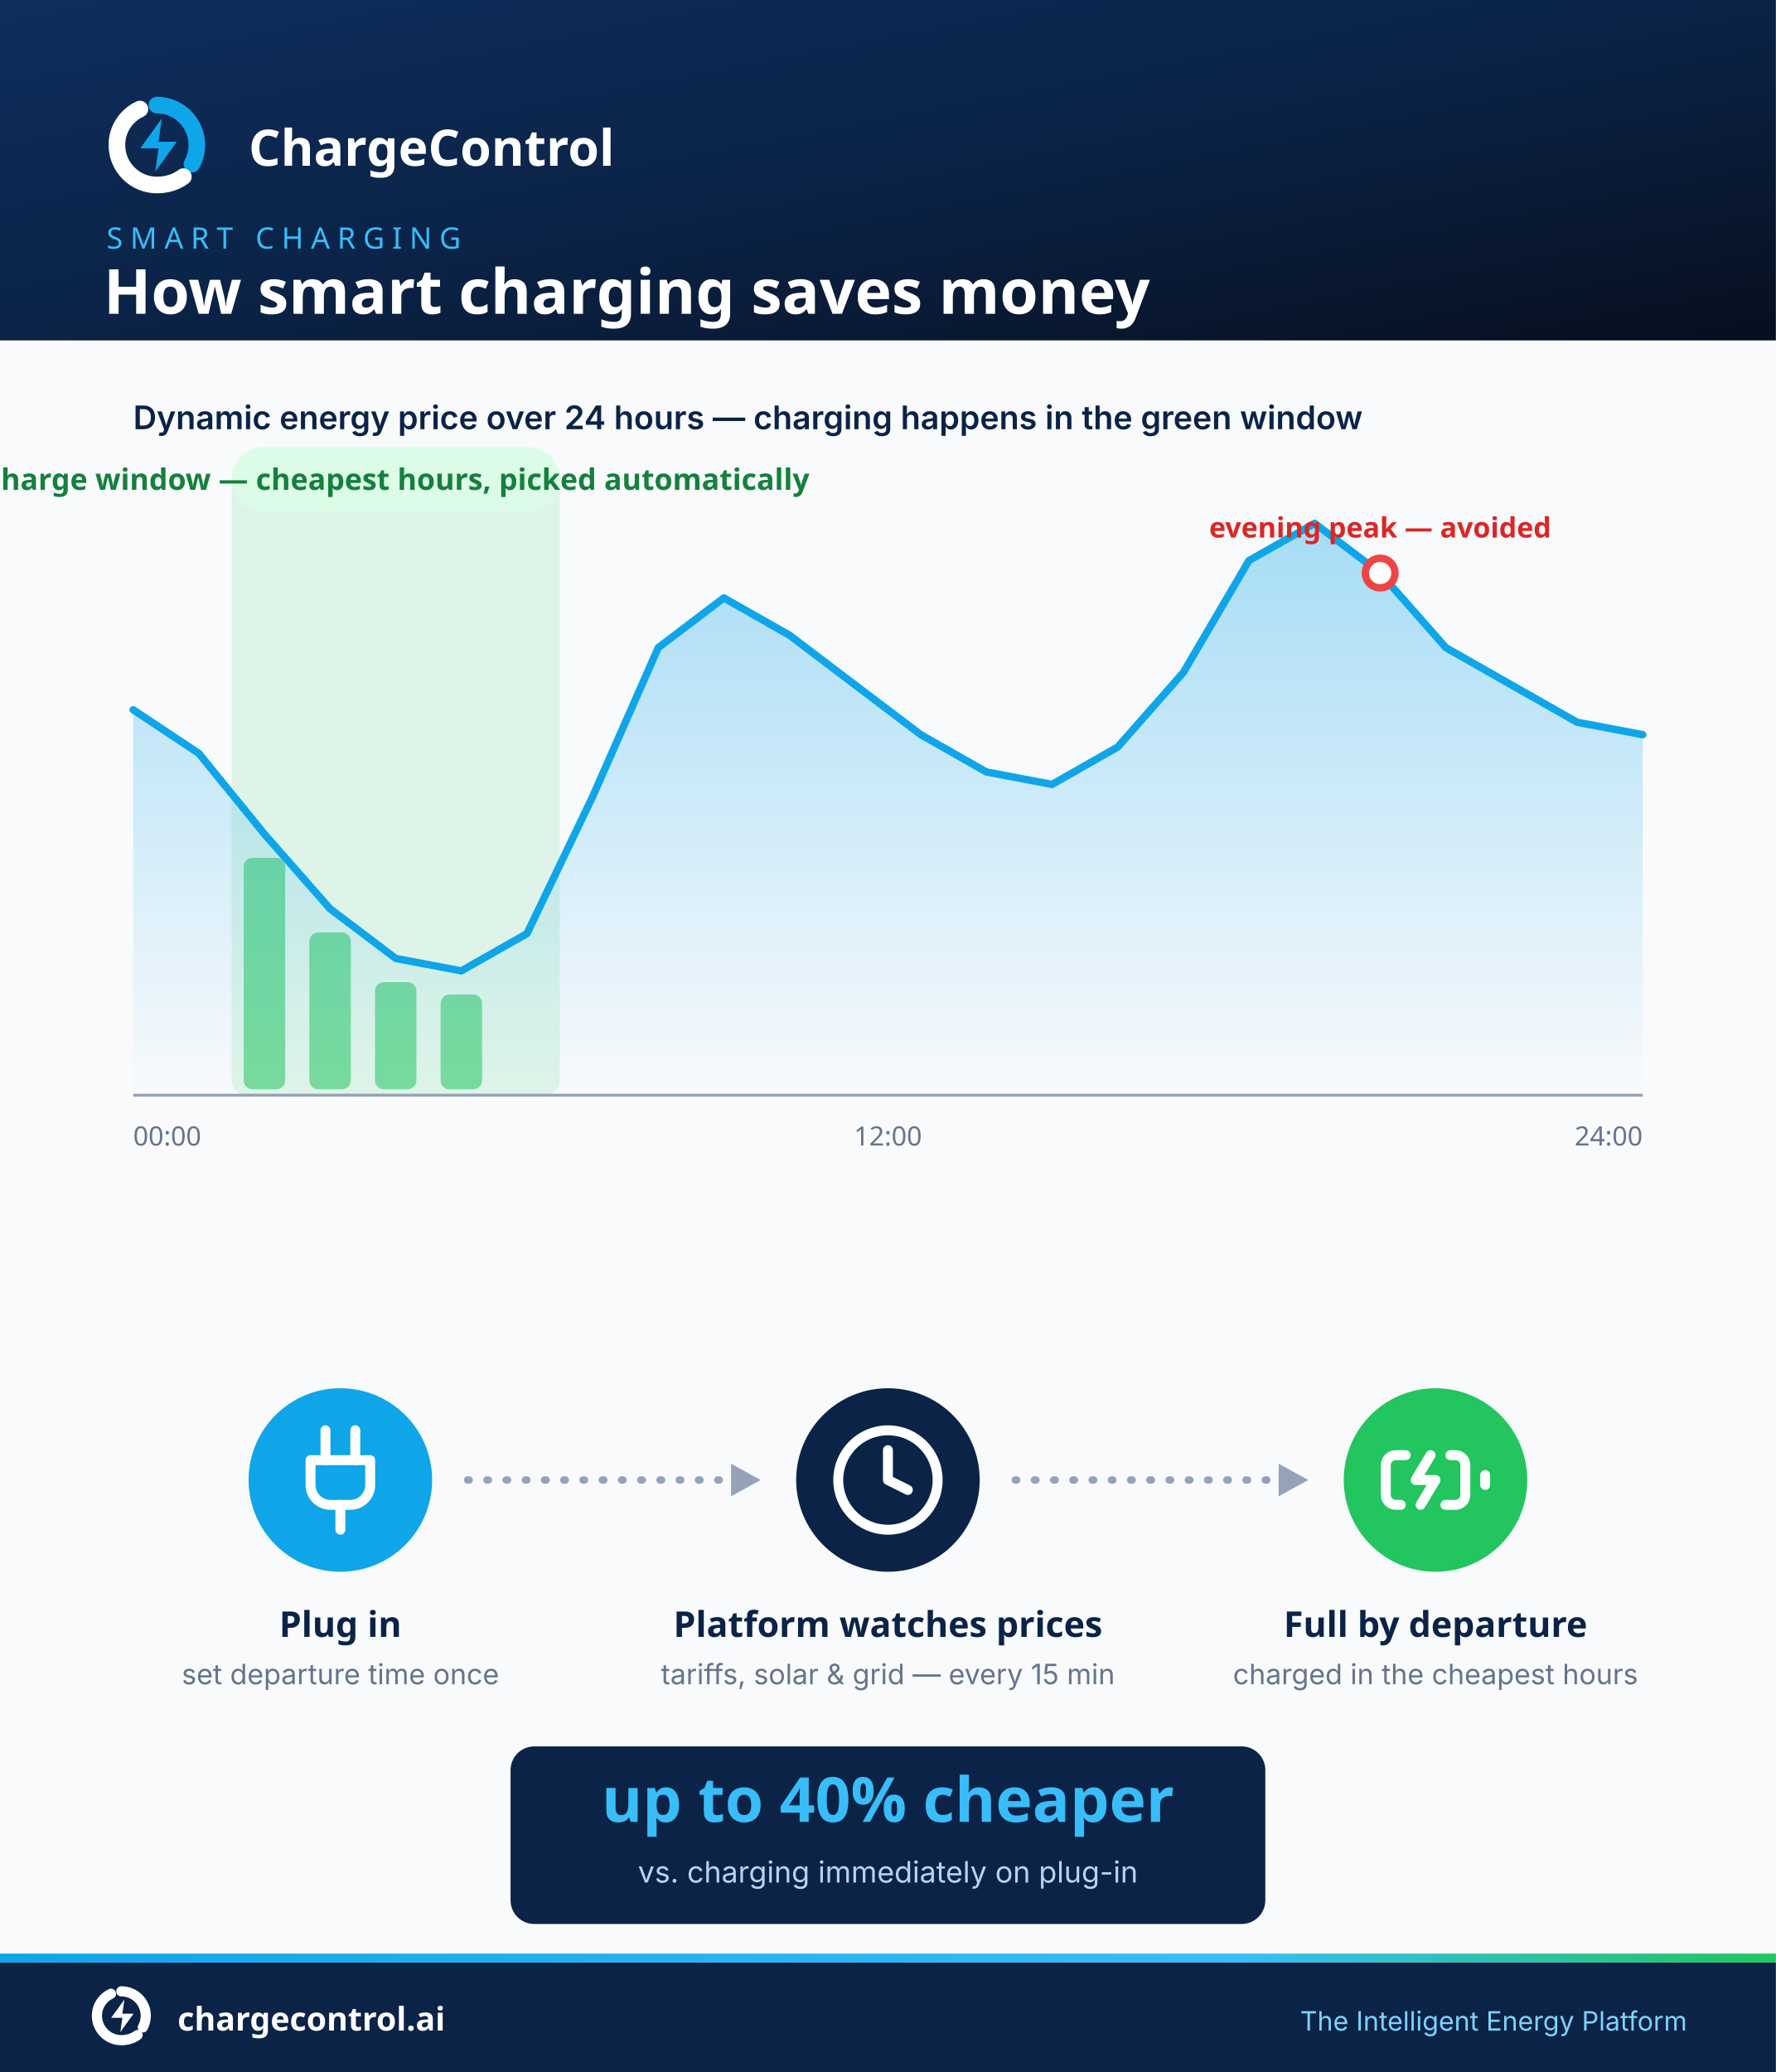
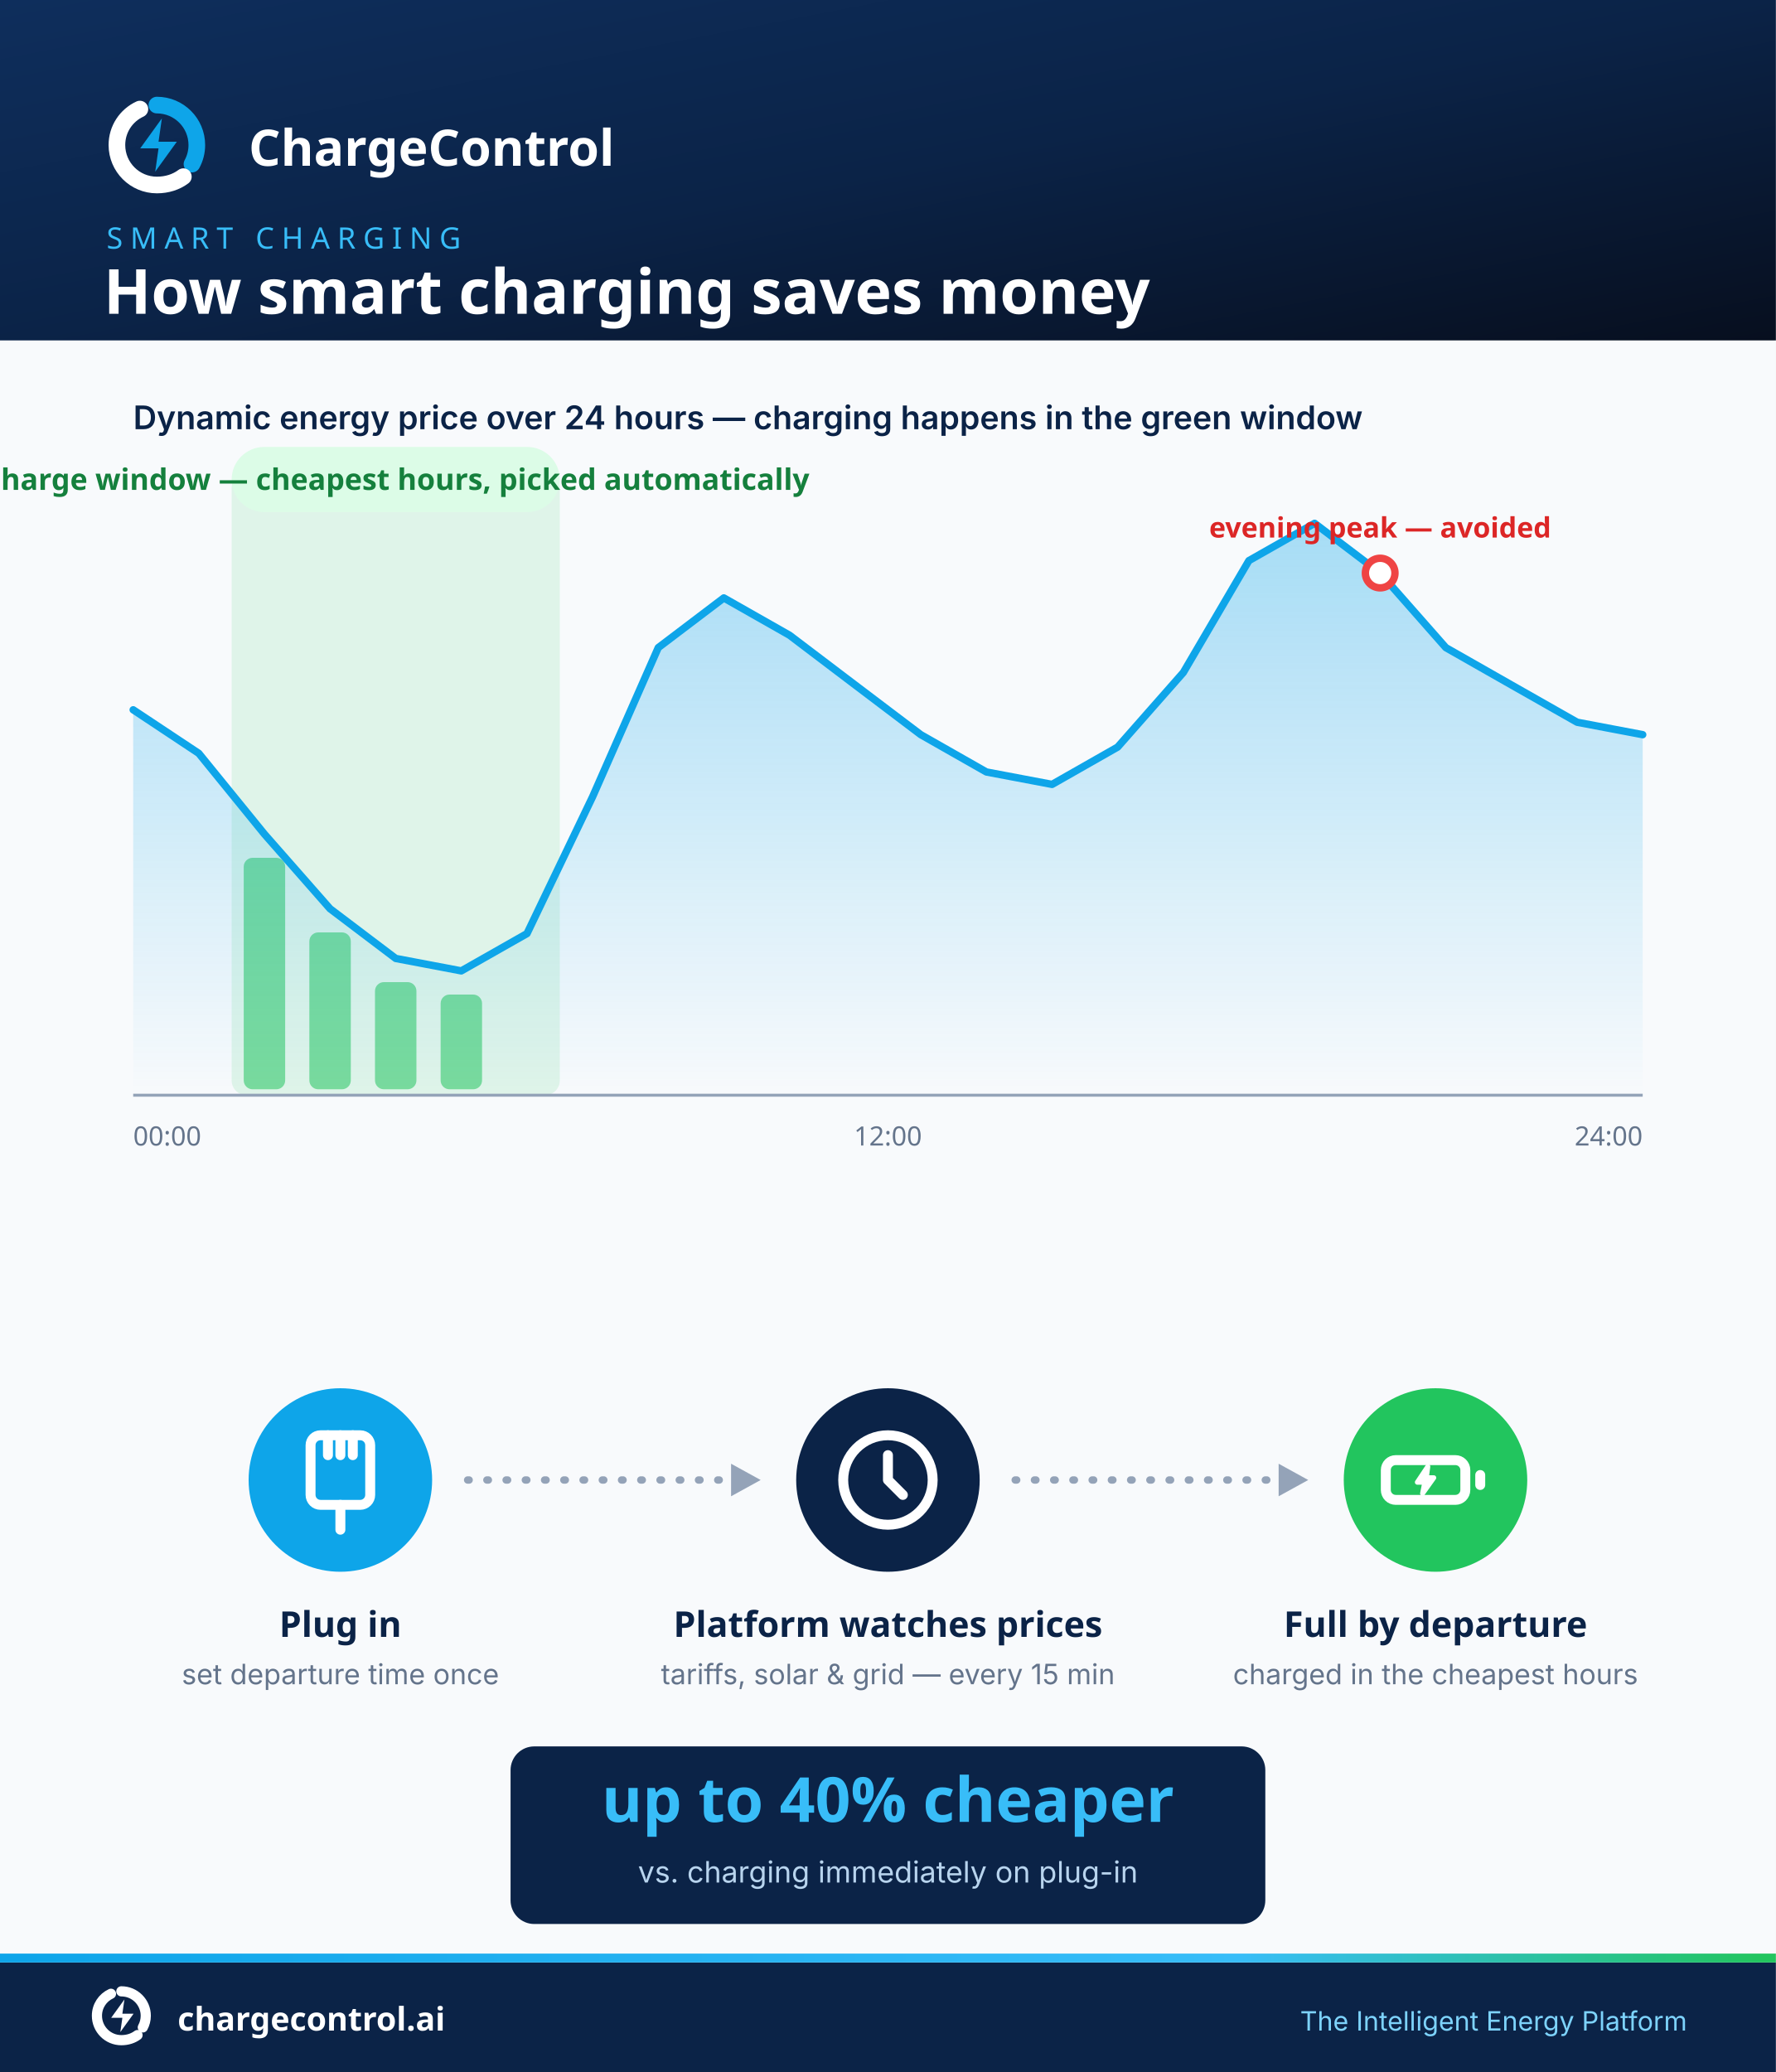
<svg xmlns="http://www.w3.org/2000/svg" viewBox="0 0 1200 1400" width="1200" height="1400">
  <defs>
    <linearGradient id="bgNavy" x1="0%" y1="0%" x2="100%" y2="100%">
      <stop offset="0%" stop-color="#0E2E5C" />
      <stop offset="50%" stop-color="#0B2347" />
      <stop offset="100%" stop-color="#070F1F" />
    </linearGradient>
    <linearGradient id="bgCyan" x1="0%" y1="0%" x2="100%" y2="100%">
      <stop offset="0%" stop-color="#38BDF8" />
      <stop offset="45%" stop-color="#0EA5E9" />
      <stop offset="100%" stop-color="#0B2347" />
    </linearGradient>
    <linearGradient id="bgGreen" x1="0%" y1="0%" x2="100%" y2="100%">
      <stop offset="0%" stop-color="#134E4A" />
      <stop offset="50%" stop-color="#0B2F47" />
      <stop offset="100%" stop-color="#070F1F" />
    </linearGradient>
    <linearGradient id="beam" x1="0%" y1="0%" x2="100%" y2="0%">
      <stop offset="0%" stop-color="#0EA5E9" stop-opacity="0" />
      <stop offset="50%" stop-color="#0EA5E9" stop-opacity="0.35" />
      <stop offset="100%" stop-color="#0EA5E9" stop-opacity="0" />
    </linearGradient>
    <linearGradient id="bar" x1="0%" y1="0%" x2="100%" y2="0%">
      <stop offset="0%" stop-color="#0EA5E9" />
      <stop offset="70%" stop-color="#38BDF8" />
      <stop offset="100%" stop-color="#22C55E" />
    </linearGradient>
    <linearGradient id="curveFill" x1="0%" y1="0%" x2="0%" y2="100%">
      <stop offset="0%" stop-color="#0EA5E9" stop-opacity="0.35" />
      <stop offset="100%" stop-color="#0EA5E9" stop-opacity="0" />
    </linearGradient>
    <linearGradient id="euroFill" x1="0%" y1="0%" x2="0%" y2="100%">
      <stop offset="0%" stop-color="#22C55E" stop-opacity="0.30" />
      <stop offset="100%" stop-color="#22C55E" stop-opacity="0" />
    </linearGradient>
  </defs>
  <rect width="1200" height="1400" fill="#F8FAFC" />
  <rect width="1200" height="230" fill="url(#bgNavy)" />
  <g transform="translate(70,62) scale(2.25)" opacity="1">
    <path d="M16 4C22.627 4 28 9.373 28 16C28 18.068 27.476 20.012 26.545 21.716" stroke="#0EA5E9" stroke-width="5" stroke-linecap="round" fill="none" />
    <path d="M23.95 25.5C21.84 27.08 19.1 28 16 28C9.373 28 4 22.627 4 16C4 11.2 6.8 7.1 10.9 5.2" stroke="#FFFFFF" stroke-width="5" stroke-linecap="round" fill="none" />
    <path d="M17.5 8L11 17h5.5l-1 7L22 15h-5.5l1-7z" fill="#0EA5E9" />
  </g>
  <text x="168" y="112" font-family="Outfit" font-weight="600" font-size="34" fill="#FFFFFF">ChargeControl</text>
  <text x="72" y="168" font-family="Outfit" font-weight="500" font-size="20" letter-spacing="5" fill="#38BDF8">SMART CHARGING</text>
  <text x="70" y="212" font-family="Outfit" font-weight="700" font-size="42" fill="#FFFFFF">How smart charging saves money</text>
  <text x="90" y="290" font-family="Inter" font-weight="600" font-size="22" fill="#0B2347">Dynamic energy price over 24 hours — charging happens in the green window</text>
  <rect x="156.522" y="320" width="221.739" height="420" rx="10" fill="#22C55E" opacity="0.12" />
  <rect x="164.696" y="579.6" width="28" height="156.4" rx="6" fill="#22C55E" opacity="0.55" />
  <rect x="209.043" y="630" width="28" height="106" rx="6" fill="#22C55E" opacity="0.55" />
  <rect x="253.391" y="663.6" width="28" height="72.4" rx="6" fill="#22C55E" opacity="0.55" />
  <rect x="297.739" y="672" width="28" height="64" rx="6" fill="#22C55E" opacity="0.55" />
  <path d="M90.0 479.6 L134.3 509.0 L178.7 563.6 L223.0 614.0 L267.4 647.6 L311.7 656.0 L356.1 630.8 L400.4 538.4 L444.8 437.6 L489.1 404.0 L533.5 429.2 L577.8 462.8 L622.2 496.4 L666.5 521.6 L710.9 530.0 L755.2 504.8 L799.6 454.4 L843.9 378.8 L888.3 353.6 L932.6 387.2 L977.0 437.6 L1021.3 462.8 L1065.7 488.0 L1110.0 496.4 L1110 740 L90 740 Z" fill="url(#curveFill)" />
  <path d="M90.0 479.6 L134.3 509.0 L178.7 563.6 L223.0 614.0 L267.4 647.6 L311.7 656.0 L356.1 630.8 L400.4 538.4 L444.8 437.6 L489.1 404.0 L533.5 429.2 L577.8 462.8 L622.2 496.4 L666.5 521.6 L710.9 530.0 L755.2 504.8 L799.6 454.4 L843.9 378.8 L888.3 353.6 L932.6 387.2 L977.0 437.6 L1021.3 462.8 L1065.7 488.0 L1110.0 496.4" stroke="#0EA5E9" stroke-width="5" fill="none" stroke-linecap="round" stroke-linejoin="round" />
  <line x1="90" y1="740" x2="1110" y2="740" stroke="#94A3B8" stroke-width="2" />
  <text x="90" y="774" font-family="JetBrains Mono" font-size="18" fill="#64748B">00:00</text>
  <text x="600" y="774" text-anchor="middle" font-family="JetBrains Mono" font-size="18" fill="#64748B">12:00</text>
  <text x="1110" y="774" text-anchor="end" font-family="JetBrains Mono" font-size="18" fill="#64748B">24:00</text>
  <rect x="156.522" y="302" width="221.739" height="44" rx="22" fill="#DCFCE7" />
  <text x="267.391" y="331" text-anchor="middle" font-family="Outfit" font-weight="600" font-size="20" fill="#15803D">Charge window — cheapest hours, picked automatically</text>
  <circle cx="932.609" cy="387.2" r="10" fill="#FFFFFF" stroke="#EF4444" stroke-width="5" />
  <text x="932.609" y="363.2" text-anchor="middle" font-family="Outfit" font-weight="600" font-size="19" fill="#DC2626">evening peak — avoided</text>
  <line x1="316" y1="1000" x2="498" y2="1000" stroke="#94A3B8" stroke-width="5" stroke-linecap="round" stroke-dasharray="1 12" />
  <path d="M514 1000 l-20 -11 v22 z" fill="#94A3B8" />
  <line x1="686" y1="1000" x2="868" y2="1000" stroke="#94A3B8" stroke-width="5" stroke-linecap="round" stroke-dasharray="1 12" />
  <path d="M884 1000 l-20 -11 v22 z" fill="#94A3B8" />
  <circle cx="230" cy="1000" r="62" fill="#0EA5E9" />
  <g transform="translate(189.7,959.7) scale(3.358333)">
-     <path d="M12 22v-5" fill="none" stroke="#FFFFFF" stroke-width="2" stroke-linecap="round" stroke-linejoin="round" />
-     <path d="M9 8V2" fill="none" stroke="#FFFFFF" stroke-width="2" stroke-linecap="round" stroke-linejoin="round" />
-     <path d="M15 8V2" fill="none" stroke="#FFFFFF" stroke-width="2" stroke-linecap="round" stroke-linejoin="round" />
-     <path d="M18 8v5a4 4 0 0 1-4 4h-4a4 4 0 0 1-4-4V8Z" fill="none" stroke="#FFFFFF" stroke-width="2" stroke-linecap="round" stroke-linejoin="round" />
+     <rect x="6" y="3" width="12" height="14" rx="2" fill="none" stroke="#FFFFFF" stroke-width="2" stroke-linecap="round" stroke-linejoin="round" />
+     <line x1="9.5" y1="3" x2="9.5" y2="7" fill="none" stroke="#FFFFFF" stroke-width="2" stroke-linecap="round" stroke-linejoin="round" />
+     <line x1="12" y1="3" x2="12" y2="7" fill="none" stroke="#FFFFFF" stroke-width="2" stroke-linecap="round" stroke-linejoin="round" />
+     <line x1="14.5" y1="3" x2="14.5" y2="7" fill="none" stroke="#FFFFFF" stroke-width="2" stroke-linecap="round" stroke-linejoin="round" />
+     <path d="M12 17v5" fill="none" stroke="#FFFFFF" stroke-width="2" stroke-linecap="round" stroke-linejoin="round" />
  </g>
  <text x="230" y="1106" text-anchor="middle" font-family="Outfit" font-weight="600" font-size="24" fill="#0B2347">Plug in</text>
  <text x="230" y="1138" text-anchor="middle" font-family="Inter" font-size="19" fill="#64748B">set departure time once</text>
  <circle cx="600" cy="1000" r="62" fill="#0B2347" />
  <g transform="translate(559.7,959.7) scale(3.358333)">
-     <circle cx="12" cy="12" r="10" fill="none" stroke="#FFFFFF" stroke-width="2" stroke-linecap="round" stroke-linejoin="round" />
-     <polyline points="12 6 12 12 16 14" fill="none" stroke="#FFFFFF" stroke-width="2" stroke-linecap="round" stroke-linejoin="round" />
+     <circle cx="12" cy="12" r="9" fill="none" stroke="#FFFFFF" stroke-width="2" stroke-linecap="round" stroke-linejoin="round" />
+     <path d="M12 7v5l3 3" fill="none" stroke="#FFFFFF" stroke-width="2" stroke-linecap="round" stroke-linejoin="round" />
  </g>
  <text x="600" y="1106" text-anchor="middle" font-family="Outfit" font-weight="600" font-size="24" fill="#0B2347">Platform watches prices</text>
  <text x="600" y="1138" text-anchor="middle" font-family="Inter" font-size="19" fill="#64748B">tariffs, solar &amp; grid — every 15 min</text>
  <circle cx="970" cy="1000" r="62" fill="#22C55E" />
  <g transform="translate(929.7,959.7) scale(3.358333)">
-     <path d="M15 7h1a2 2 0 0 1 2 2v6a2 2 0 0 1-2 2h-2" fill="none" stroke="#FFFFFF" stroke-width="2" stroke-linecap="round" stroke-linejoin="round" />
-     <path d="M6 7H4a2 2 0 0 0-2 2v6a2 2 0 0 0 2 2h1" fill="none" stroke="#FFFFFF" stroke-width="2" stroke-linecap="round" stroke-linejoin="round" />
-     <path d="m11 7-3 5h4l-3 5" fill="none" stroke="#FFFFFF" stroke-width="2" stroke-linecap="round" stroke-linejoin="round" />
-     <line x1="22" x2="22" y1="11" y2="13" fill="none" stroke="#FFFFFF" stroke-width="2" stroke-linecap="round" stroke-linejoin="round" />
+     <rect x="2" y="8" width="16" height="8" rx="2" fill="none" stroke="#FFFFFF" stroke-width="2" stroke-linecap="round" stroke-linejoin="round" />
+     <path d="M21 11v2" fill="none" stroke="#FFFFFF" stroke-width="2" stroke-linecap="round" stroke-linejoin="round" />
+     <path d="M10.45 9.30 L8.35 12.45 h1.50 l-0.45 2.25 L11.65 11.55 h-1.50 z" fill="#FFFFFF" stroke="#FFFFFF" stroke-width="1" stroke-linecap="round" stroke-linejoin="round" />
  </g>
  <text x="970" y="1106" text-anchor="middle" font-family="Outfit" font-weight="600" font-size="24" fill="#0B2347">Full by departure</text>
  <text x="970" y="1138" text-anchor="middle" font-family="Inter" font-size="19" fill="#64748B">charged in the cheapest hours</text>
  <rect x="345" y="1180" width="510" height="120" rx="16" fill="#0B2347" />
  <text x="600" y="1231" text-anchor="middle" font-family="Outfit" font-weight="700" font-size="42" fill="#38BDF8">up to 40% cheaper</text>
  <text x="600" y="1272" text-anchor="middle" font-family="Inter" font-size="20" fill="#B8D4EE">vs. charging immediately on plug-in</text>
  <rect y="1326" width="1200" height="74" fill="#0B2347" />
  <g transform="translate(60,1340) scale(1.375)" opacity="1">
    <path d="M16 4C22.627 4 28 9.373 28 16C28 18.068 27.476 20.012 26.545 21.716" stroke="#FFFFFF" stroke-width="5" stroke-linecap="round" fill="none" />
    <path d="M23.95 25.5C21.84 27.08 19.1 28 16 28C9.373 28 4 22.627 4 16C4 11.2 6.8 7.1 10.9 5.2" stroke="#FFFFFF" stroke-width="5" stroke-linecap="round" fill="none" />
    <path d="M17.5 8L11 17h5.5l-1 7L22 15h-5.5l1-7z" fill="#FFFFFF" />
  </g>
  <text x="120" y="1372" font-family="Outfit" font-weight="600" font-size="22" fill="#FFFFFF">chargecontrol.ai</text>
  <text x="1140" y="1372" text-anchor="end" font-family="Inter" font-size="18" fill="#7DD3FC">The Intelligent Energy Platform</text>
  <rect y="1320" width="1200" height="6" fill="url(#bar)" />
</svg>
